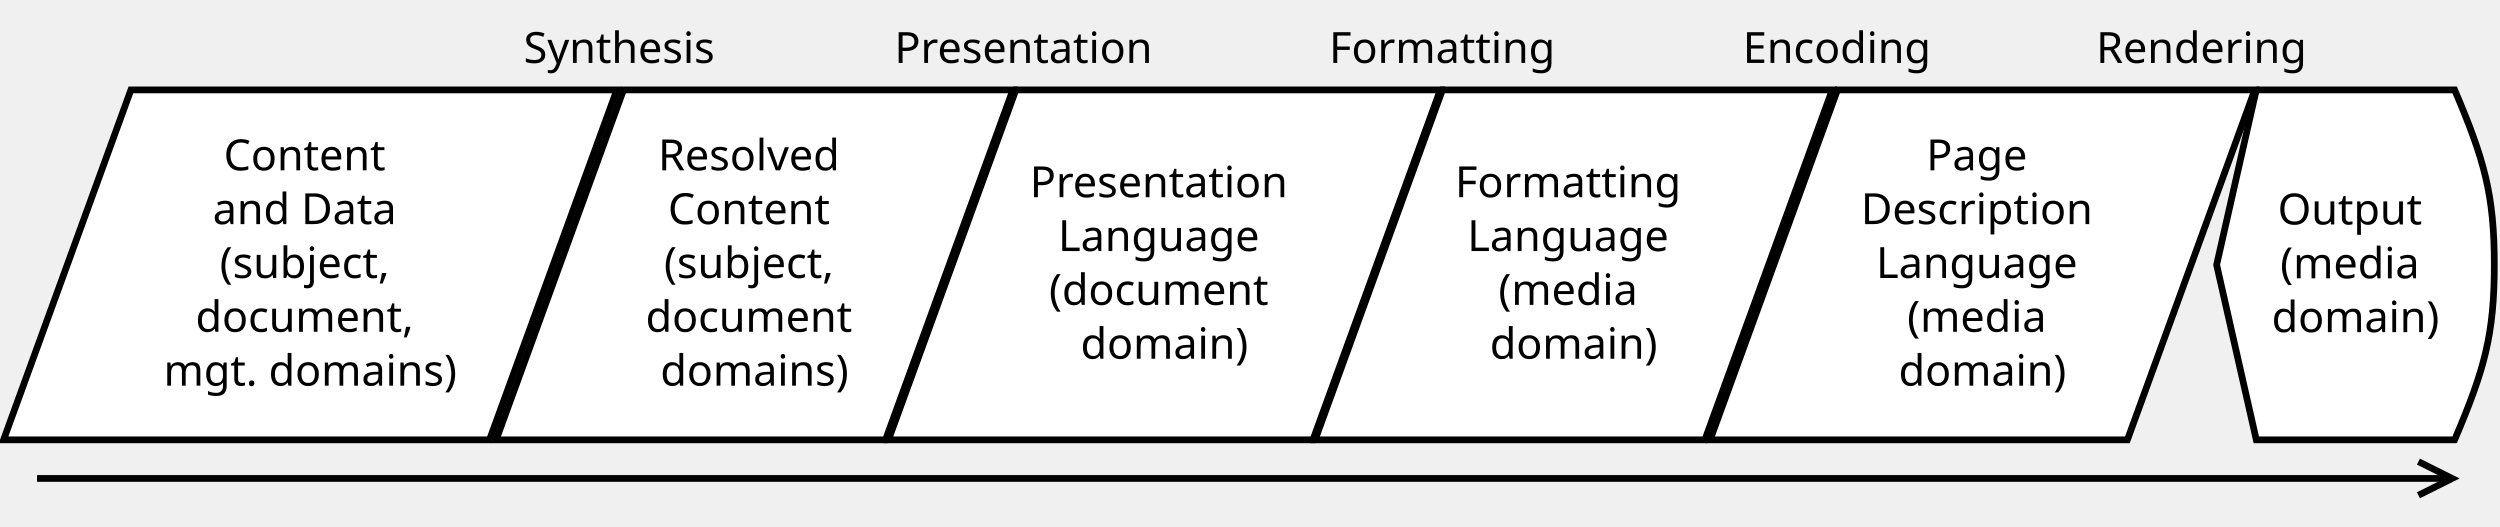
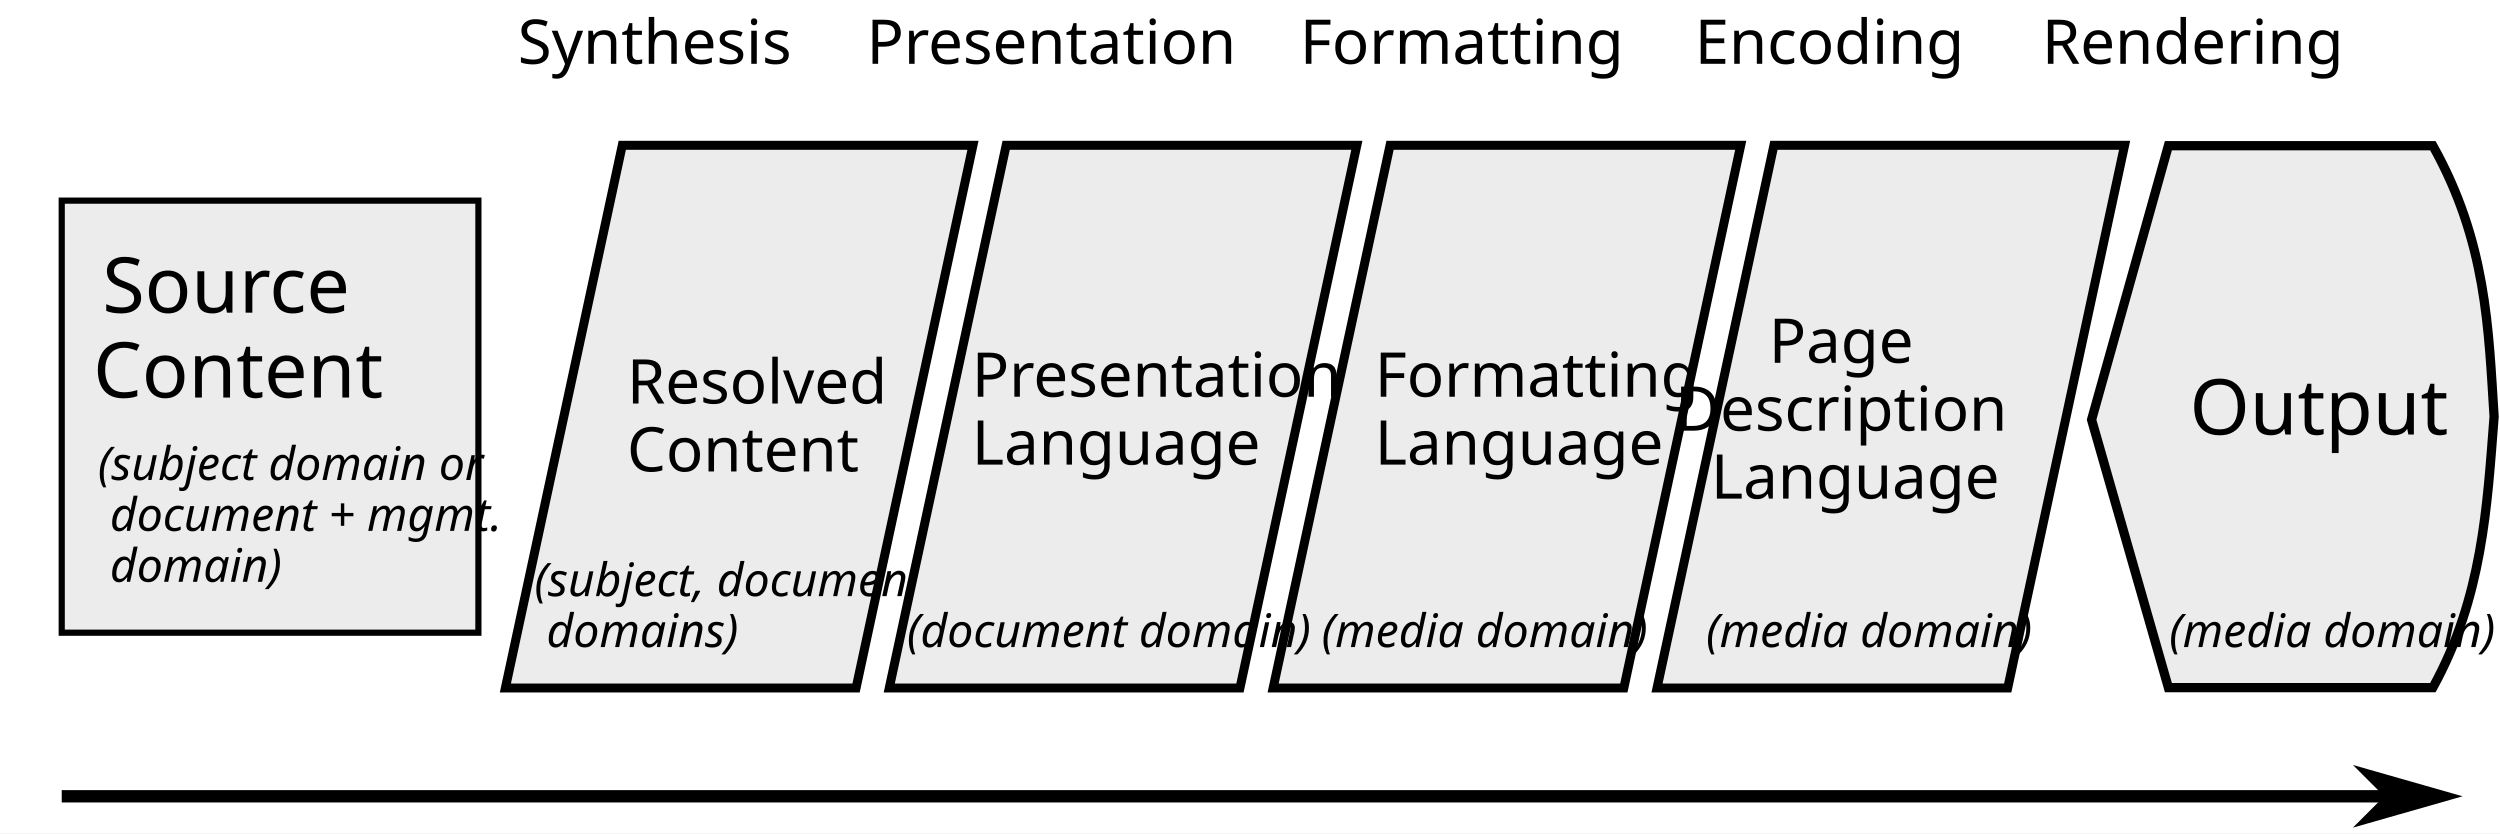
- <svg xmlns="http://www.w3.org/2000/svg" width="38cm" height="8cm" viewBox="1029 208 743 143">
-   <g>
-     <path style="fill: #ffffff" d="M 1699.57 228 L 1758.52,228 C 1767.37,248.8 1770.31,259.2 1770.31,280 C 1770.31,300.8 1767.37,311.2 1758.52,332 L 1699.57,332 L 1687.78,280 L 1699.57,228z" />
-     <path style="fill: none; fill-opacity:0; stroke-width: 2; stroke: #000000" d="M 1699.57 228 L 1758.52,228 C 1767.37,248.8 1770.31,259.2 1770.31,280 C 1770.31,300.8 1767.37,311.2 1758.52,332 L 1699.57,332 L 1687.78,280 L 1699.57,228" />
-     <text font-size="12.8" style="fill: #000000;text-anchor:middle;font-family:sans-serif;font-style:normal;font-weight:normal" x="1729.05" y="268">
-       <tspan x="1729.05" y="268">Output</tspan>
-       <tspan x="1729.05" y="284">(media</tspan>
-       <tspan x="1729.05" y="300">domain)</tspan>
+ <svg xmlns="http://www.w3.org/2000/svg" width="4.5in" height="1.5in" viewBox="0 0 405 135" id="svg4314" version="1.1">
+   <defs id="defs4316">
+     <marker orient="auto" refY="0.0" refX="0.0" id="Arrow1Mend" style="overflow:visible;">
+       <path id="path4901" d="M 0.0,0.0 L 5.0,-5.0 L -12.5,0.0 L 5.0,5.0 L 0.0,0.0 z " style="fill-rule:evenodd;stroke:#000000;stroke-width:1pt;stroke-opacity:1;fill:#000000;fill-opacity:1" transform="scale(0.4) rotate(180) translate(10,0)" />
+     </marker>
+   </defs>
+   <g id="layer1" transform="translate(0,-917.3622)">
+     <rect style="opacity:1;fill:#ffffff;fill-opacity:1;fill-rule:nonzero;stroke:none;stroke-width:1.5;stroke-linecap:round;stroke-linejoin:miter;stroke-miterlimit:4;stroke-dasharray:none;stroke-dashoffset:0;stroke-opacity:1" id="rect5629" width="405" height="135" x="0" y="917.362" />
+     <path style="fill:none;fill-rule:evenodd;stroke:#000000;stroke-width:2;stroke-linecap:butt;stroke-linejoin:miter;stroke-miterlimit:4;stroke-dasharray:none;stroke-opacity:1;marker-end:url(#Arrow1Mend)" d="m 10,1046.362 385,0" id="path4886" />
+     <rect style="opacity:1;fill:#ececec;fill-opacity:1;fill-rule:nonzero;stroke:#000000;stroke-width:1;stroke-linecap:round;stroke-linejoin:miter;stroke-miterlimit:4;stroke-dasharray:none;stroke-dashoffset:0;stroke-opacity:1" id="rect5214" width="67.5" height="70" x="10" y="949.862" />
+     <path style="fill:#ececec;fill-rule:evenodd;stroke:#000000;stroke-width:1.456;stroke-linecap:butt;stroke-linejoin:miter;stroke-miterlimit:4;stroke-dasharray:none;stroke-opacity:1" d="m 81.871,1028.819 18.937,-87.914 56.812,0 -18.937,87.914 z" id="path5837" />
+     <text xml:space="preserve" style="font-style:normal;font-variant:normal;font-weight:normal;font-stretch:normal;font-size:7.5px;line-height:110%;font-family:'Gill Sans';-inkscape-font-specification:'Gill Sans, Normal';text-align:start;letter-spacing:0px;word-spacing:0px;writing-mode:lr-tb;text-anchor:start;fill:#000000;fill-opacity:1;stroke:none;stroke-width:1px;stroke-linecap:butt;stroke-linejoin:miter;stroke-opacity:1" x="43.457" y="968.015" id="text5216">
+       <tspan id="tspan5218" x="43.457" y="968.015" style="font-size:12.5px;text-align:center;text-anchor:middle">Source</tspan>
+       <tspan x="43.457" y="981.765" id="tspan5220" style="font-size:12.5px;text-align:center;text-anchor:middle">Content</tspan>
+     </text>
+     <text xml:space="preserve" style="font-style:normal;font-variant:normal;font-weight:normal;font-stretch:normal;font-size:7.5px;line-height:110%;font-family:'Gill Sans';-inkscape-font-specification:'Gill Sans, Normal';text-align:start;letter-spacing:0px;word-spacing:0px;writing-mode:lr-tb;text-anchor:start;fill:#000000;fill-opacity:1;stroke:none;stroke-width:1px;stroke-linecap:butt;stroke-linejoin:miter;stroke-opacity:1" x="15.863" y="995.121" id="text5222">
+       <tspan id="tspan5224" x="15.863" y="995.121" style="font-style:italic;font-variant:normal;font-weight:normal;font-stretch:normal;font-family:'Gill Sans';-inkscape-font-specification:'Gill Sans Italic'">(subject domain or</tspan>
+       <tspan x="15.863" y="1003.371" id="tspan5228" style="font-style:italic;font-variant:normal;font-weight:normal;font-stretch:normal;font-family:'Gill Sans';-inkscape-font-specification:'Gill Sans Italic'"> document + mgmt.</tspan>
+       <tspan x="15.863" y="1011.621" id="tspan5232" style="font-style:italic;font-variant:normal;font-weight:normal;font-stretch:normal;font-family:'Gill Sans';-inkscape-font-specification:'Gill Sans Italic'"> domain)</tspan>
+     </text>
+     <text id="text5839" y="1013.935" x="86.584" style="font-style:normal;font-variant:normal;font-weight:normal;font-stretch:normal;font-size:8.75px;line-height:110%;font-family:'Gill Sans';-inkscape-font-specification:'Gill Sans, Normal';text-align:start;letter-spacing:0px;word-spacing:0px;writing-mode:lr-tb;text-anchor:start;fill:#000000;fill-opacity:1;stroke:none;stroke-width:1px;stroke-linecap:butt;stroke-linejoin:miter;stroke-opacity:1" xml:space="preserve">
+       <tspan y="1013.935" x="86.584" style="font-style:italic;font-variant:normal;font-weight:normal;font-stretch:normal;font-size:7.5px;font-family:'Gill Sans';-inkscape-font-specification:'Gill Sans Italic'" id="tspan5858">(subject, document</tspan>
+       <tspan y="1022.185" x="86.584" style="font-style:italic;font-variant:normal;font-weight:normal;font-stretch:normal;font-size:7.5px;font-family:'Gill Sans';-inkscape-font-specification:'Gill Sans Italic'" id="tspan5852"> domains)</tspan>
+     </text>
+     <path id="path5263" d="m 268.437,1028.819 18.937,-87.914 56.812,0 -18.937,87.914 z" style="fill:#ececec;fill-rule:evenodd;stroke:#000000;stroke-width:1.456;stroke-linecap:butt;stroke-linejoin:miter;stroke-miterlimit:4;stroke-dasharray:none;stroke-opacity:1" />
+     <path style="fill:#ececec;fill-rule:evenodd;stroke:#000000;stroke-width:1.5;stroke-linecap:butt;stroke-linejoin:miter;stroke-miterlimit:4;stroke-dasharray:none;stroke-opacity:1" d="m 338.837,985.357 12.444,-44.396 42.839,0 c 8.714,15.587 9.006,29.556 9.925,43.9 -1.143,14.633 -1.862,29.267 -9.925,43.9 l -42.839,0 z" id="path5265" />
+     <text xml:space="preserve" style="font-style:normal;font-variant:normal;font-weight:normal;font-stretch:normal;font-size:7.5px;line-height:110%;font-family:'Gill Sans';-inkscape-font-specification:'Gill Sans, Normal';text-align:start;letter-spacing:0px;word-spacing:0px;writing-mode:lr-tb;text-anchor:start;fill:#000000;fill-opacity:1;stroke:none;stroke-width:1px;stroke-linecap:butt;stroke-linejoin:miter;stroke-opacity:1" x="83.875" y="927.703" id="text5543">
+       <tspan id="tspan5545" x="83.875" y="927.703" style="font-size:10px">Synthesis</tspan>
+     </text>
+     <text xml:space="preserve" style="font-style:normal;font-variant:normal;font-weight:normal;font-stretch:normal;font-size:7.5px;line-height:110%;font-family:'Gill Sans';-inkscape-font-specification:'Gill Sans, Normal';text-align:start;letter-spacing:0px;word-spacing:0px;writing-mode:lr-tb;text-anchor:start;fill:#000000;fill-opacity:1;stroke:none;stroke-width:1px;stroke-linecap:butt;stroke-linejoin:miter;stroke-opacity:1" x="140.383" y="927.703" id="text5547">
+       <tspan id="tspan5549" x="140.383" y="927.703" style="font-size:10px">Presentation</tspan>
+     </text>
+     <text xml:space="preserve" style="font-style:normal;font-variant:normal;font-weight:normal;font-stretch:normal;font-size:7.5px;line-height:110%;font-family:'Gill Sans';-inkscape-font-specification:'Gill Sans, Normal';text-align:start;letter-spacing:0px;word-spacing:0px;writing-mode:lr-tb;text-anchor:start;fill:#000000;fill-opacity:1;stroke:none;stroke-width:1px;stroke-linecap:butt;stroke-linejoin:miter;stroke-opacity:1" x="210.578" y="927.703" id="text5551">
+       <tspan id="tspan5553" x="210.578" y="927.703" style="font-size:10px">Formatting</tspan>
+     </text>
+     <text xml:space="preserve" style="font-style:normal;font-variant:normal;font-weight:normal;font-stretch:normal;font-size:7.5px;line-height:110%;font-family:'Gill Sans';-inkscape-font-specification:'Gill Sans, Normal';text-align:start;letter-spacing:0px;word-spacing:0px;writing-mode:lr-tb;text-anchor:start;fill:#000000;fill-opacity:1;stroke:none;stroke-width:1px;stroke-linecap:butt;stroke-linejoin:miter;stroke-opacity:1" x="274.547" y="927.703" id="text5555">
+       <tspan id="tspan5557" x="274.547" y="927.703" style="font-size:10px">Encoding</tspan>
+     </text>
+     <text xml:space="preserve" style="font-style:normal;font-variant:normal;font-weight:normal;font-stretch:normal;font-size:7.5px;line-height:110%;font-family:'Gill Sans';-inkscape-font-specification:'Gill Sans, Normal';text-align:start;letter-spacing:0px;word-spacing:0px;writing-mode:lr-tb;text-anchor:start;fill:#000000;fill-opacity:1;stroke:none;stroke-width:1px;stroke-linecap:butt;stroke-linejoin:miter;stroke-opacity:1" x="330.791" y="927.703" id="text5559">
+       <tspan id="tspan5561" x="330.791" y="927.703" style="font-size:10px">Rendering</tspan>
+     </text>
+     <path style="fill:#ececec;fill-rule:evenodd;stroke:#000000;stroke-width:1.456;stroke-linecap:butt;stroke-linejoin:miter;stroke-miterlimit:4;stroke-dasharray:none;stroke-opacity:1" d="m 206.248,1028.819 18.937,-87.914 56.812,0 -18.937,87.914 z" id="path5833" />
+     <path id="path5835" d="m 144.06,1028.819 18.937,-87.914 56.812,0 -18.937,87.914 z" style="fill:#ececec;fill-rule:evenodd;stroke:#000000;stroke-width:1.456;stroke-linecap:butt;stroke-linejoin:miter;stroke-miterlimit:4;stroke-dasharray:none;stroke-opacity:1" />
+     <text xml:space="preserve" style="font-style:normal;font-variant:normal;font-weight:normal;font-stretch:normal;font-size:8.75px;line-height:110%;font-family:'Gill Sans';-inkscape-font-specification:'Gill Sans, Normal';text-align:start;letter-spacing:0px;word-spacing:0px;writing-mode:lr-tb;text-anchor:start;fill:#000000;fill-opacity:1;stroke:none;stroke-width:1px;stroke-linecap:butt;stroke-linejoin:miter;stroke-opacity:1" x="146.939" y="1022.185" id="text5862">
+       <tspan x="146.939" y="1022.185" id="tspan5866" style="font-style:italic;font-variant:normal;font-weight:normal;font-stretch:normal;font-size:7.5px;font-family:'Gill Sans';-inkscape-font-specification:'Gill Sans Italic'">(document domain)</tspan>
+     </text>
+     <text id="text5868" y="1022.185" x="214.114" style="font-style:normal;font-variant:normal;font-weight:normal;font-stretch:normal;font-size:8.75px;line-height:110%;font-family:'Gill Sans';-inkscape-font-specification:'Gill Sans, Normal';text-align:start;letter-spacing:0px;word-spacing:0px;writing-mode:lr-tb;text-anchor:start;fill:#000000;fill-opacity:1;stroke:none;stroke-width:1px;stroke-linecap:butt;stroke-linejoin:miter;stroke-opacity:1" xml:space="preserve">
+       <tspan style="font-style:italic;font-variant:normal;font-weight:normal;font-stretch:normal;font-size:7.5px;font-family:'Gill Sans';-inkscape-font-specification:'Gill Sans Italic'" id="tspan5872" y="1022.185" x="214.114">(media domain)</tspan>
+     </text>
+     <text xml:space="preserve" style="font-style:normal;font-variant:normal;font-weight:normal;font-stretch:normal;font-size:8.75px;line-height:110%;font-family:'Gill Sans';-inkscape-font-specification:'Gill Sans, Normal';text-align:start;letter-spacing:0px;word-spacing:0px;writing-mode:lr-tb;text-anchor:start;fill:#000000;fill-opacity:1;stroke:none;stroke-width:1px;stroke-linecap:butt;stroke-linejoin:miter;stroke-opacity:1" x="276.393" y="1022.185" id="text5876">
+       <tspan x="276.393" y="1022.185" id="tspan5878" style="font-style:italic;font-variant:normal;font-weight:normal;font-stretch:normal;font-size:7.5px;font-family:'Gill Sans';-inkscape-font-specification:'Gill Sans Italic'">(media domain)</tspan>
+     </text>
+     <text id="text5880" y="1022.185" x="351.414" style="font-style:normal;font-variant:normal;font-weight:normal;font-stretch:normal;font-size:8.75px;line-height:110%;font-family:'Gill Sans';-inkscape-font-specification:'Gill Sans, Normal';text-align:start;letter-spacing:0px;word-spacing:0px;writing-mode:lr-tb;text-anchor:start;fill:#000000;fill-opacity:1;stroke:none;stroke-width:1px;stroke-linecap:butt;stroke-linejoin:miter;stroke-opacity:1" xml:space="preserve">
+       <tspan style="font-style:italic;font-variant:normal;font-weight:normal;font-stretch:normal;font-size:7.5px;font-family:'Gill Sans';-inkscape-font-specification:'Gill Sans Italic'" id="tspan5882" y="1022.185" x="351.414">(media domain)</tspan>
+     </text>
+     <text xml:space="preserve" style="font-style:normal;font-variant:normal;font-weight:normal;font-stretch:normal;font-size:8.75px;line-height:110%;font-family:'Gill Sans';-inkscape-font-specification:'Gill Sans, Normal';text-align:start;letter-spacing:0px;word-spacing:0px;writing-mode:lr-tb;text-anchor:start;fill:#000000;fill-opacity:1;stroke:none;stroke-width:1px;stroke-linecap:butt;stroke-linejoin:miter;stroke-opacity:1" x="101.567" y="982.734" id="text5886">
+       <tspan id="tspan5888" x="101.567" y="982.734" style="font-size:10px">Resolved</tspan>
+       <tspan x="101.567" y="993.734" id="tspan5890" style="font-size:10px">Content</tspan>
+     </text>
+     <text xml:space="preserve" style="font-style:normal;font-variant:normal;font-weight:normal;font-stretch:normal;font-size:8.75px;line-height:110%;font-family:'Gill Sans';-inkscape-font-specification:'Gill Sans, Normal';text-align:start;letter-spacing:0px;word-spacing:0px;writing-mode:lr-tb;text-anchor:start;fill:#000000;fill-opacity:1;stroke:none;stroke-width:1px;stroke-linecap:butt;stroke-linejoin:miter;stroke-opacity:1" x="157.432" y="981.633" id="text5892">
+       <tspan id="tspan5894" x="157.432" y="981.633" style="font-size:10px">Presentation</tspan>
+       <tspan x="157.432" y="992.633" id="tspan5896" style="font-size:10px">Language</tspan>
+     </text>
+     <text xml:space="preserve" style="font-style:normal;font-variant:normal;font-weight:normal;font-stretch:normal;font-size:8.75px;line-height:110%;font-family:'Gill Sans';-inkscape-font-specification:'Gill Sans, Normal';text-align:start;letter-spacing:0px;word-spacing:0px;writing-mode:lr-tb;text-anchor:start;fill:#000000;fill-opacity:1;stroke:none;stroke-width:1px;stroke-linecap:butt;stroke-linejoin:miter;stroke-opacity:1" x="222.711" y="981.628" id="text5898">
+       <tspan id="tspan5900" x="222.711" y="981.628" style="font-size:10px">Formatting</tspan>
+       <tspan x="222.711" y="992.628" id="tspan5902" style="font-size:10px">Language</tspan>
+     </text>
+     <text xml:space="preserve" style="font-style:normal;font-variant:normal;font-weight:normal;font-stretch:normal;font-size:8.75px;line-height:110%;font-family:'Gill Sans';-inkscape-font-specification:'Gill Sans, Normal';text-align:start;letter-spacing:0px;word-spacing:0px;writing-mode:lr-tb;text-anchor:start;fill:#000000;fill-opacity:1;stroke:none;stroke-width:1px;stroke-linecap:butt;stroke-linejoin:miter;stroke-opacity:1" x="306.236" y="976.133" id="text5904">
+       <tspan id="tspan5906" x="306.236" y="976.133" style="font-size:10px;text-align:center;text-anchor:middle">Page</tspan>
+       <tspan x="306.236" y="987.133" id="tspan5908" style="font-size:10px;text-align:center;text-anchor:middle">Description</tspan>
+       <tspan x="306.236" y="998.133" id="tspan5910" style="font-size:10px;text-align:center;text-anchor:middle">Language</tspan>
+     </text>
+     <text xml:space="preserve" style="font-style:normal;font-variant:normal;font-weight:normal;font-stretch:normal;font-size:8.75px;line-height:110%;font-family:'Gill Sans';-inkscape-font-specification:'Gill Sans, Normal';text-align:start;letter-spacing:0px;word-spacing:0px;writing-mode:lr-tb;text-anchor:start;fill:#000000;fill-opacity:1;stroke:none;stroke-width:1px;stroke-linecap:butt;stroke-linejoin:miter;stroke-opacity:1" x="354.702" y="987.755" id="text5912">
+       <tspan id="tspan5914" x="354.702" y="987.755" style="font-size:12.5px">Output</tspan>
    </text>
  </g>
-   <g>
-     <polygon style="fill: #ffffff" points="1575.1,228 1699.12,228 1661.27,332 1537.25,332 " />
-     <polygon style="fill: none; fill-opacity:0; stroke-width: 2; stroke: #000000" points="1575.1,228 1699.12,228 1661.27,332 1537.25,332 " />
-     <text font-size="12.8" style="fill: #000000;text-anchor:middle;font-family:sans-serif;font-style:normal;font-weight:normal" x="1618.18" y="251.9">
-       <tspan x="1618.18" y="251.9">Page</tspan>
-       <tspan x="1618.18" y="267.9">Description</tspan>
-       <tspan x="1618.18" y="283.9">Language</tspan>
-       <tspan x="1618.18" y="299.9">(media</tspan>
-       <tspan x="1618.18" y="315.9">domain)</tspan>
-     </text>
-   </g>
-   <text font-size="12.8" style="fill: #000000;text-anchor:start;font-family:sans-serif;font-style:normal;font-weight:normal" x="1652" y="220">
-     <tspan x="1652" y="220">Rendering</tspan>
-   </text>
-   <g>
-     <polygon style="fill: #ffffff" points="1457.7,228 1573.54,228 1535.69,332 1419.85,332 " />
-     <polygon style="fill: none; fill-opacity:0; stroke-width: 2; stroke: #000000" points="1457.7,228 1573.54,228 1535.69,332 1419.85,332 " />
-     <text font-size="12.8" style="fill: #000000;text-anchor:middle;font-family:sans-serif;font-style:normal;font-weight:normal" x="1496.69" y="259.9">
-       <tspan x="1496.69" y="259.9">Formatting</tspan>
-       <tspan x="1496.69" y="275.9">Language</tspan>
-       <tspan x="1496.69" y="291.9">(media</tspan>
-       <tspan x="1496.69" y="307.9">domain)</tspan>
-     </text>
-   </g>
-   <text font-size="12.8" style="fill: #000000;text-anchor:start;font-family:sans-serif;font-style:normal;font-weight:normal" x="1546.99" y="220">
-     <tspan x="1546.99" y="220">Encoding</tspan>
-   </text>
-   <g>
-     <polygon style="fill: #ffffff" points="1330.92,228 1457.06,228 1419.21,332 1293.06,332 " />
-     <polygon style="fill: none; fill-opacity:0; stroke-width: 2; stroke: #000000" points="1330.92,228 1457.06,228 1419.21,332 1293.06,332 " />
-     <text font-size="12.8" style="fill: #000000;text-anchor:middle;font-family:sans-serif;font-style:normal;font-weight:normal" x="1375.06" y="259.9">
-       <tspan x="1375.06" y="259.9">Presentation</tspan>
-       <tspan x="1375.06" y="275.9">Language</tspan>
-       <tspan x="1375.06" y="291.9">(document</tspan>
-       <tspan x="1375.06" y="307.9">domain)</tspan>
-     </text>
-   </g>
-   <text font-size="12.8" style="fill: #000000;text-anchor:start;font-family:sans-serif;font-style:normal;font-weight:normal" x="1424.03" y="220">
-     <tspan x="1424.03" y="220">Formatting</tspan>
-   </text>
-   <g>
-     <polygon style="fill: #ffffff" points="1214.31,228 1330.03,228 1292.18,332 1176.46,332 " />
-     <polygon style="fill: none; fill-opacity:0; stroke-width: 2; stroke: #000000" points="1214.31,228 1330.03,228 1292.18,332 1176.46,332 " />
-     <text font-size="12.8" style="fill: #000000;text-anchor:middle;font-family:sans-serif;font-style:normal;font-weight:normal" x="1253.24" y="251.9">
-       <tspan x="1253.24" y="251.9">Resolved</tspan>
-       <tspan x="1253.24" y="267.9">Content</tspan>
-       <tspan x="1253.24" y="283.9">(subject,</tspan>
-       <tspan x="1253.24" y="299.9">document</tspan>
-       <tspan x="1253.24" y="315.9">domains)</tspan>
-     </text>
-   </g>
-   <text font-size="12.8" style="fill: #000000;text-anchor:start;font-family:sans-serif;font-style:normal;font-weight:normal" x="1294.85" y="220">
-     <tspan x="1294.85" y="220">Presentation</tspan>
-   </text>
-   <g>
-     <polygon style="fill: #ffffff" points="1067.91,228 1212.33,228 1174.48,332 1030.06,332 " />
-     <polygon style="fill: none; fill-opacity:0; stroke-width: 2; stroke: #000000" points="1067.91,228 1212.33,228 1174.48,332 1030.06,332 " />
-     <text font-size="12.8" style="fill: #000000;text-anchor:middle;font-family:sans-serif;font-style:normal;font-weight:normal" x="1121.2" y="251.9">
-       <tspan x="1121.2" y="251.9">Content</tspan>
-       <tspan x="1121.2" y="267.9">and Data</tspan>
-       <tspan x="1121.2" y="283.9">(subject,</tspan>
-       <tspan x="1121.2" y="299.9">document,</tspan>
-       <tspan x="1121.2" y="315.9">mgt. domains)</tspan>
-     </text>
-   </g>
-   <g>
-     <line style="fill: none; fill-opacity:0; stroke-width: 2; stroke: #000000" x1="1040" y1="343.482" x2="1755.53" y2="343.482" />
-     <polyline style="fill: none; fill-opacity:0; stroke-width: 2; stroke: #000000" points="1747.76,348.482 1757.76,343.482 1747.76,338.482 " />
-   </g>
-   <text font-size="12.8" style="fill: #000000;text-anchor:start;font-family:sans-serif;font-style:normal;font-weight:normal" x="1184.63" y="220">
-     <tspan x="1184.63" y="220">Synthesis</tspan>
-   </text>
</svg>
